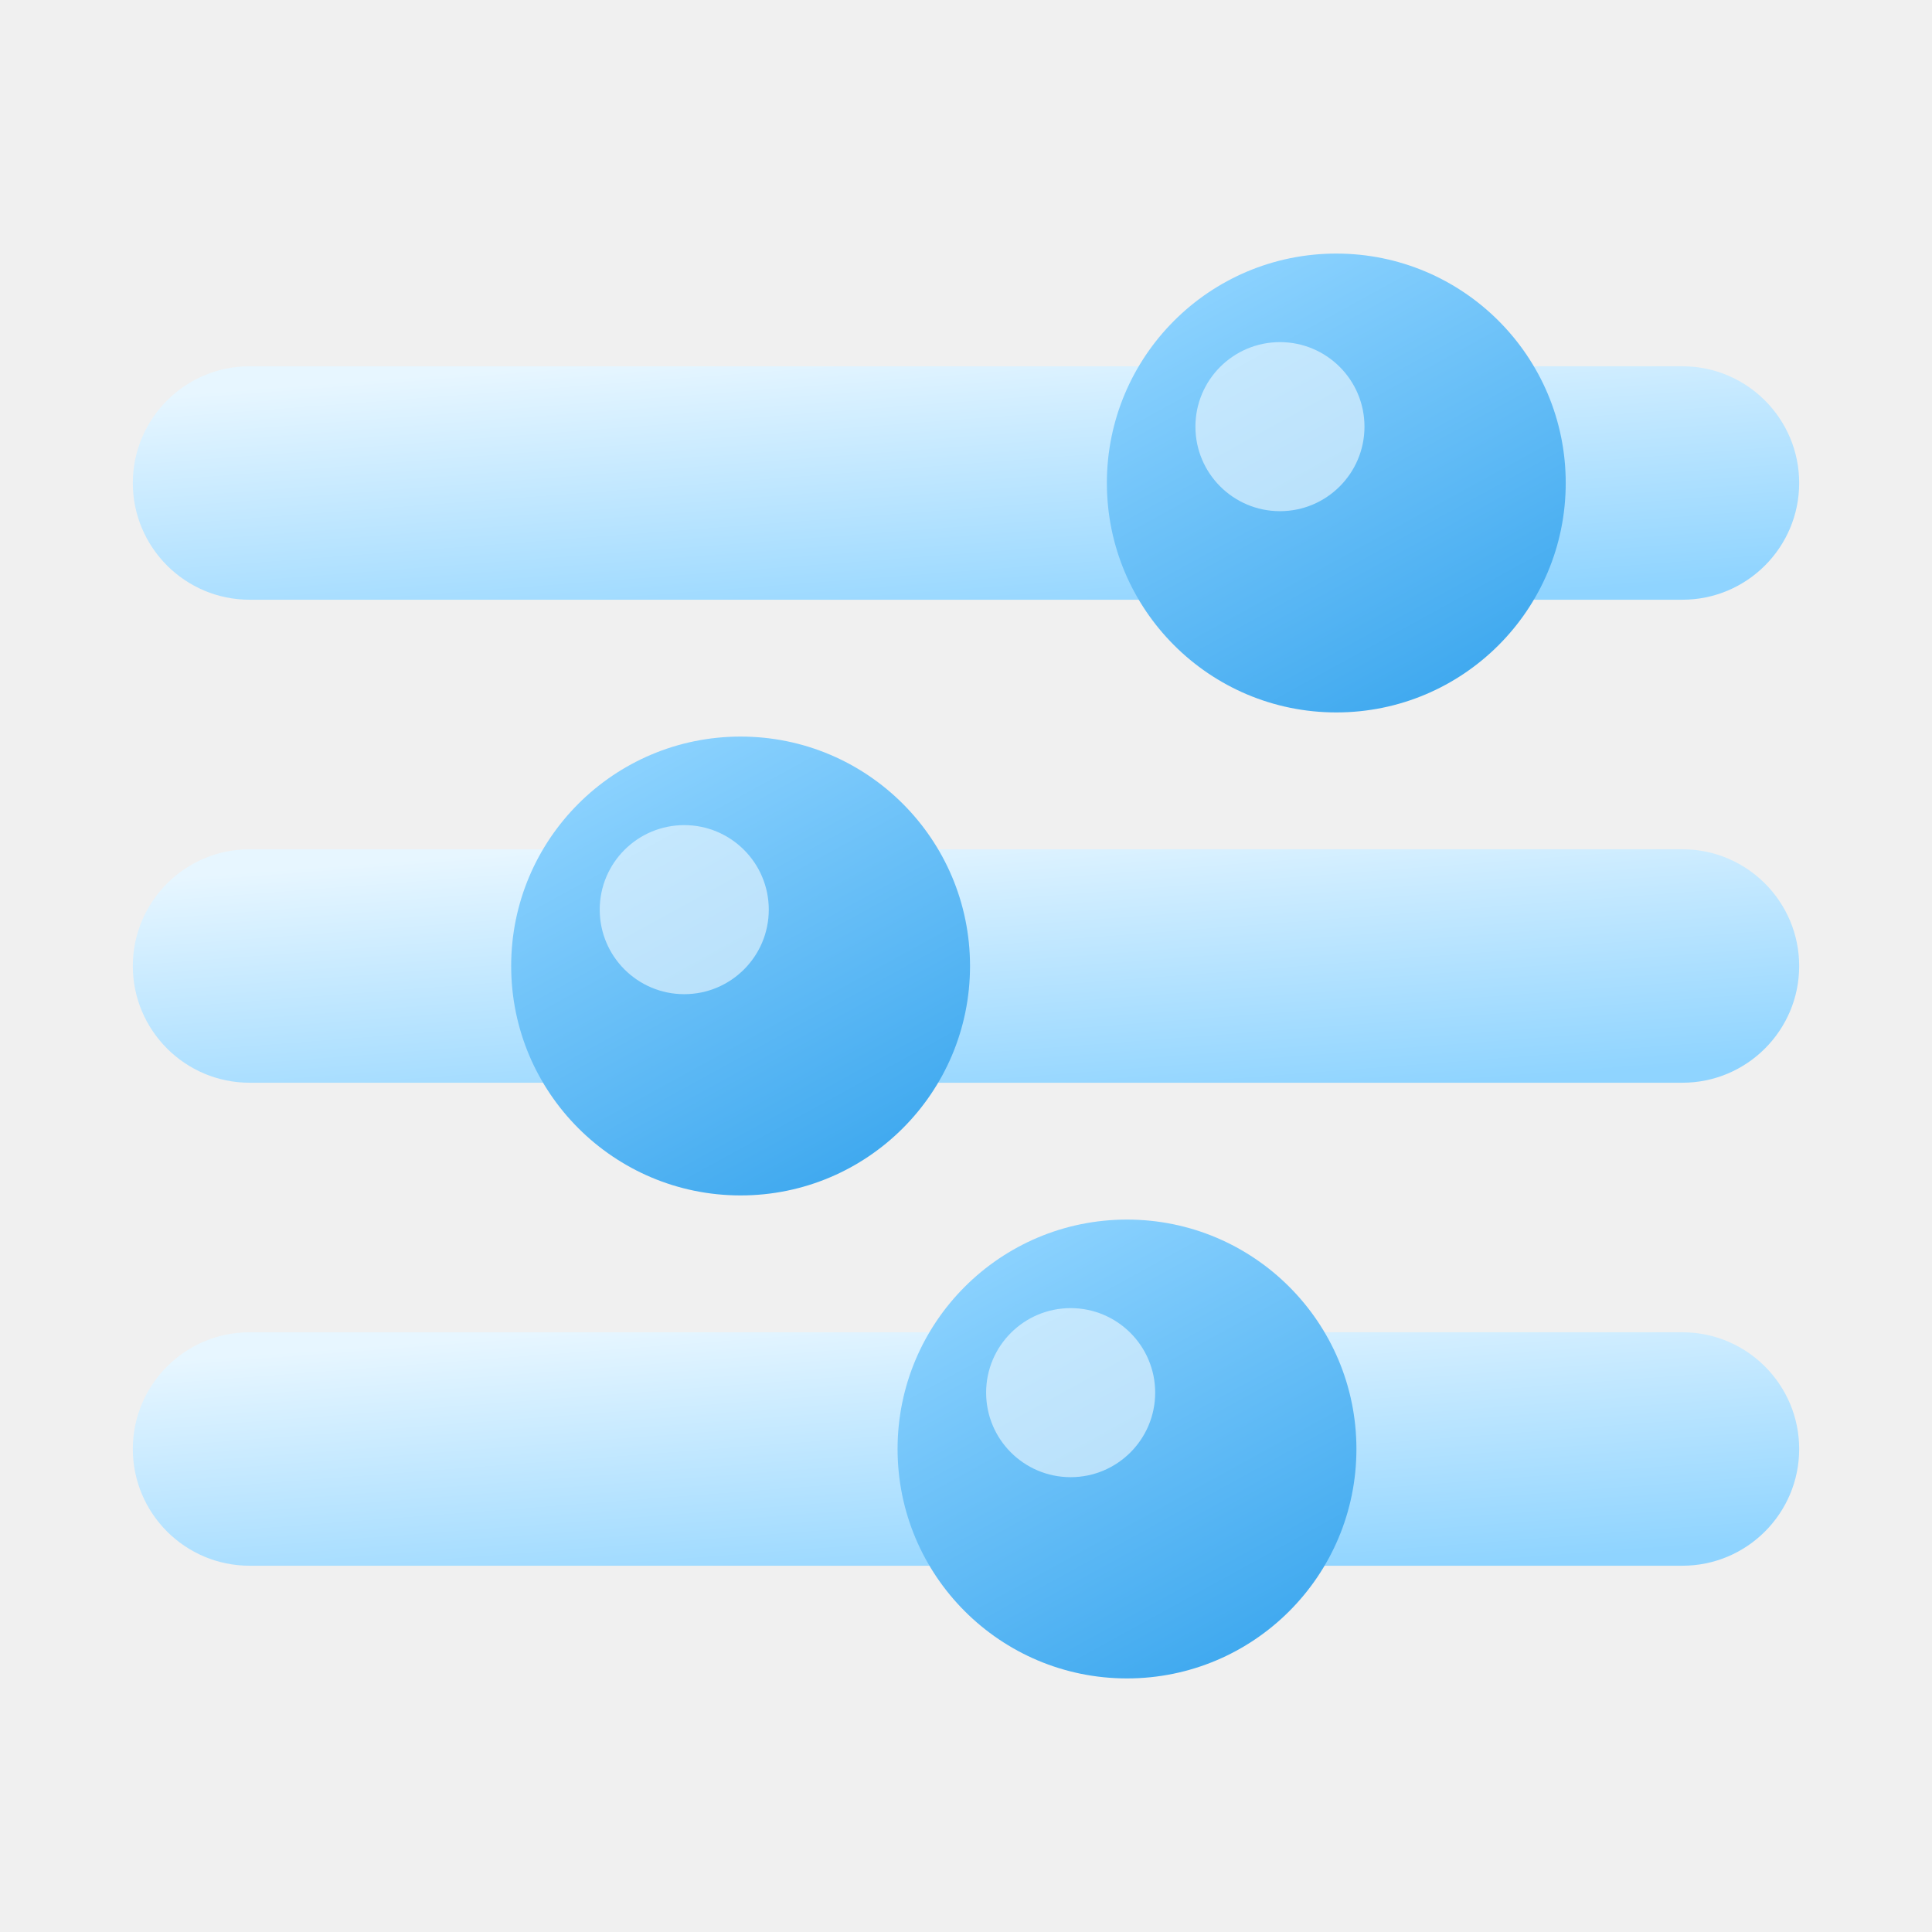
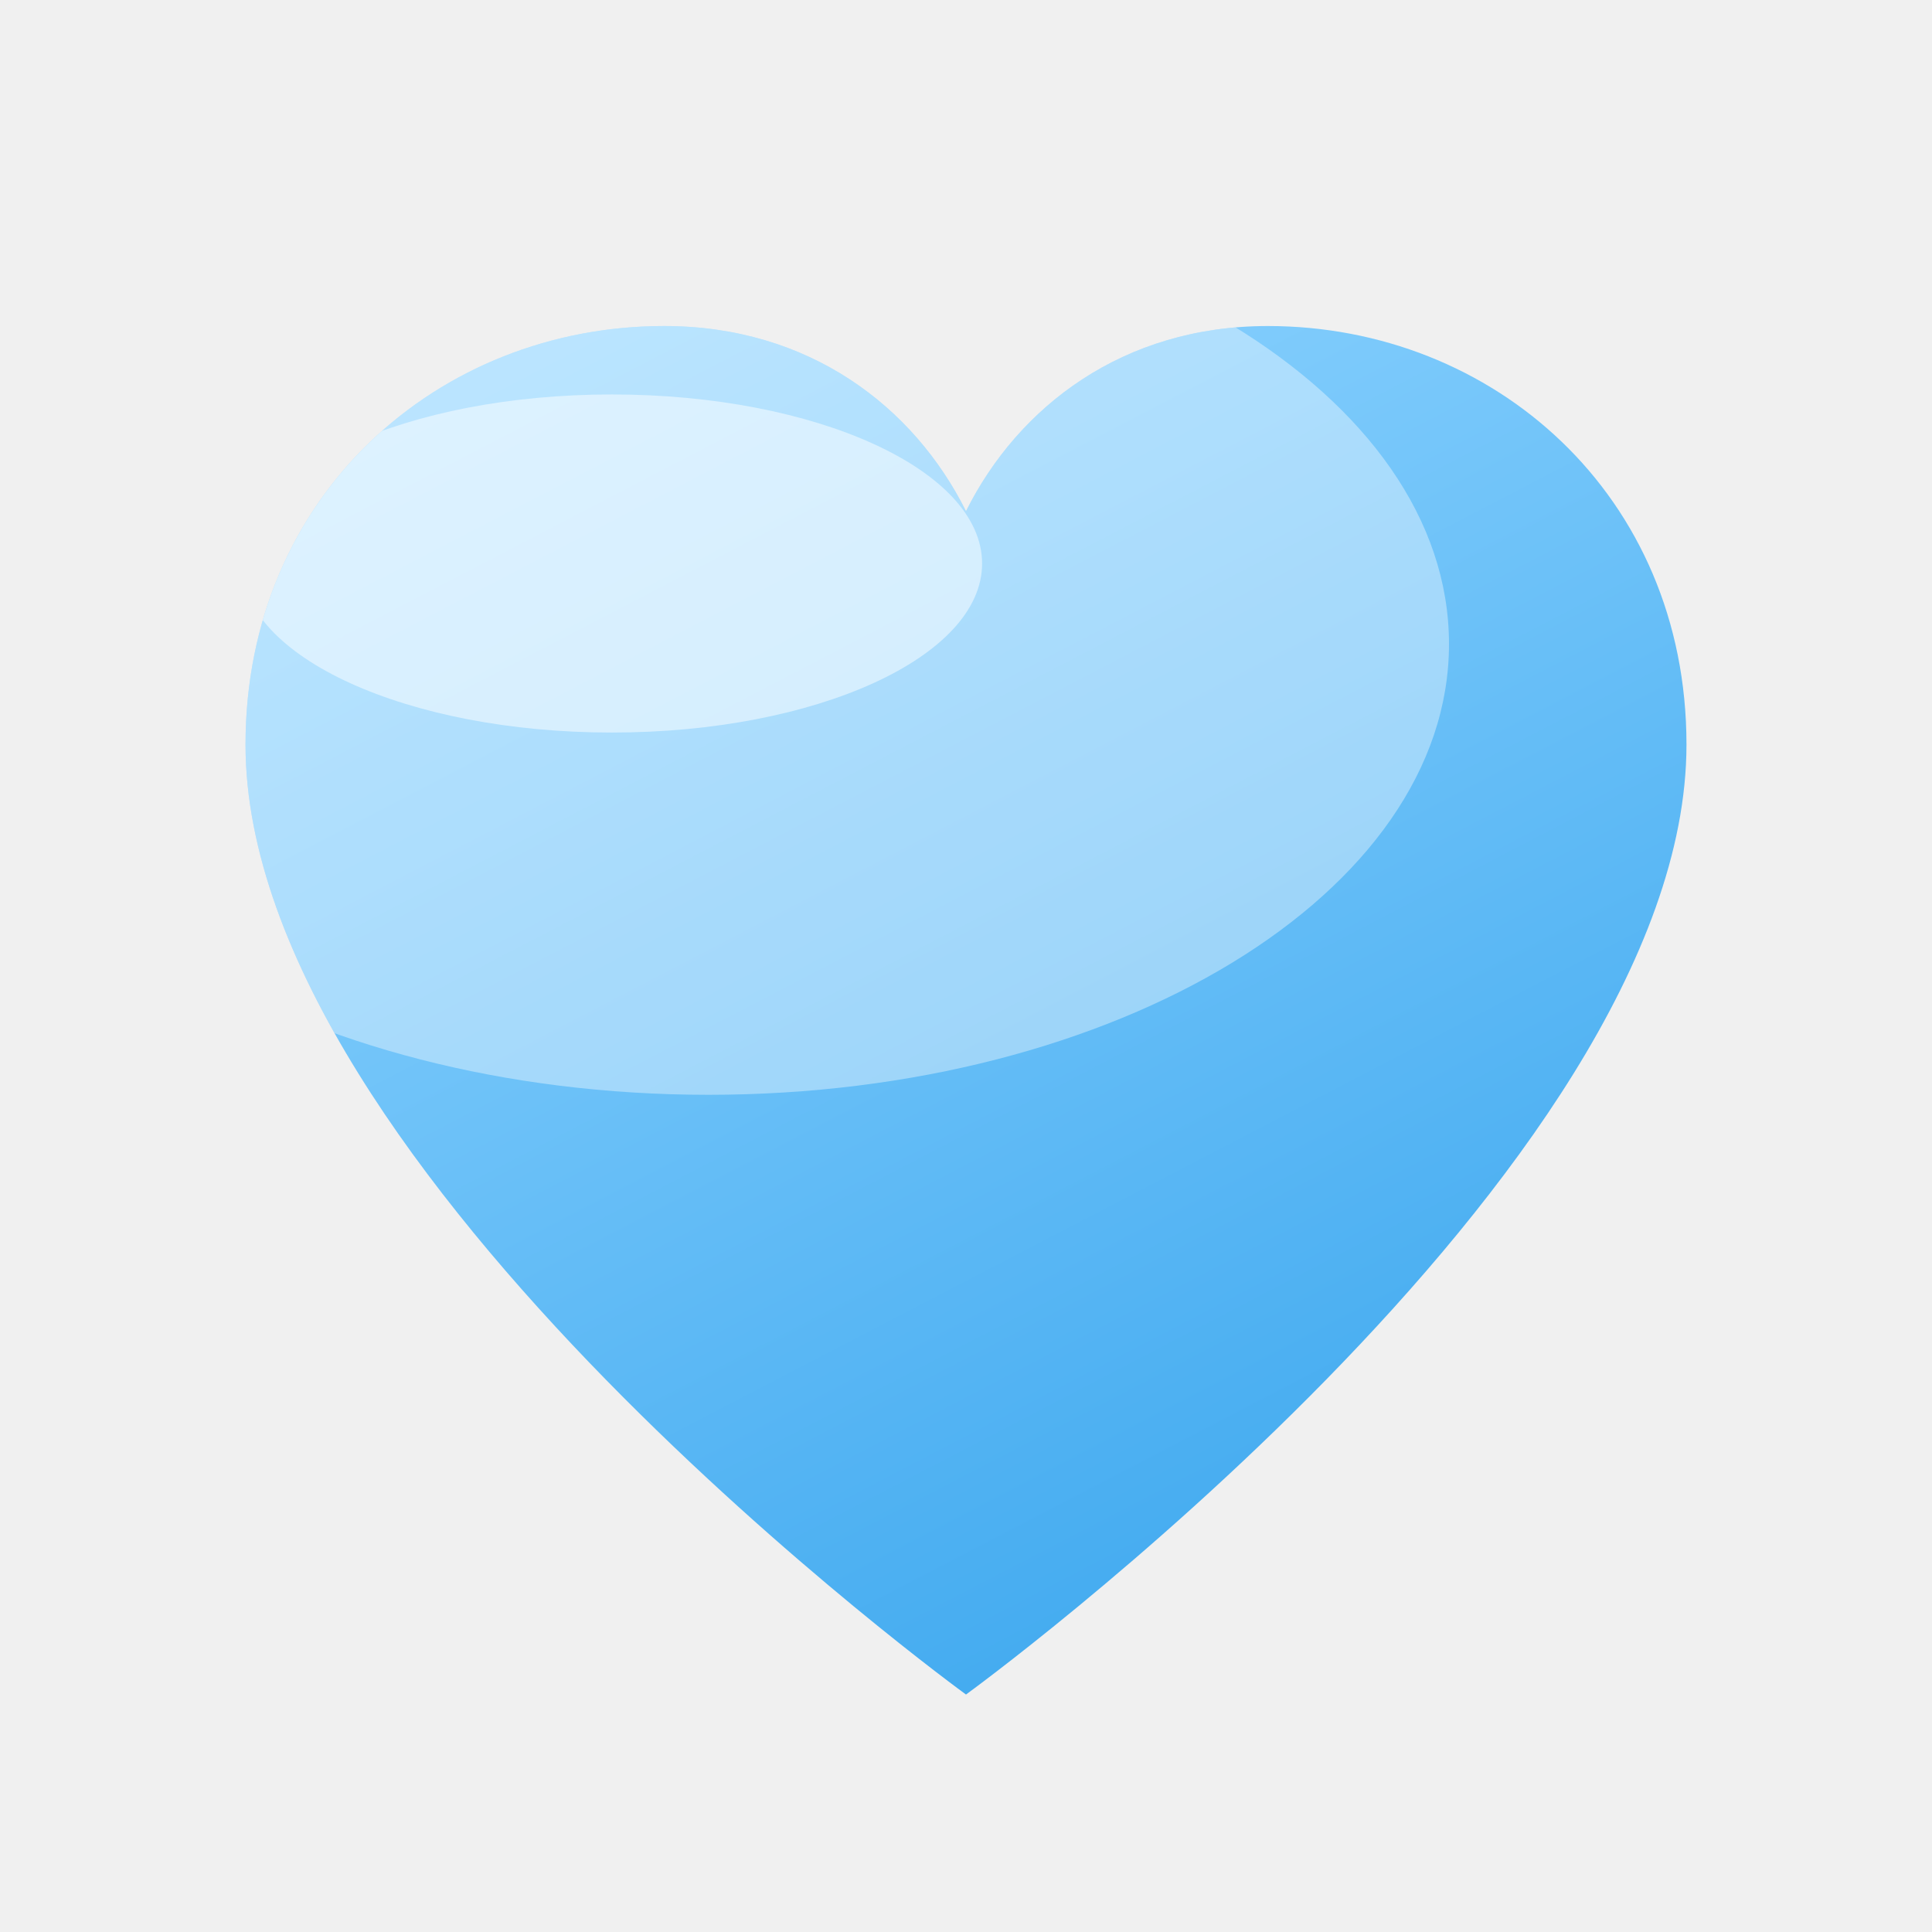
<svg xmlns="http://www.w3.org/2000/svg" viewBox="0 0 24 24" fill="none">
  <defs>
    <linearGradient id="n-fill" x1="0.25" y1="0" x2="0.8" y2="1">
      <stop offset="0%" stop-color="#8FD4FF" />
      <stop offset="100%" stop-color="#3AA6EE" />
    </linearGradient>
    <linearGradient id="n-acc" x1="0.25" y1="0" x2="0.8" y2="1">
      <stop offset="0%" stop-color="#E7F6FF" />
      <stop offset="100%" stop-color="#8FD4FF" />
    </linearGradient>
    <clipPath id="n-clip">
-       <path d="M3.1 4.55 H20.9 C21.7 4.55 22.35 5.2 22.35 6.0 C22.35 6.8 21.7 7.45 20.9 7.45 H3.1 C2.3 7.45 1.65 6.8 1.65 6.0 C1.65 5.2 2.3 4.55 3.1 4.55 Z" />
-       <path d="M3.1 10.55 H20.9 C21.7 10.55 22.35 11.2 22.35 12.0 C22.35 12.8 21.7 13.45 20.9 13.45 H3.1 C2.3 13.45 1.65 12.8 1.65 12.0 C1.65 11.2 2.3 10.55 3.1 10.55 Z" />
-       <path d="M3.1 16.55 H20.9 C21.7 16.55 22.35 17.2 22.35 18.0 C22.35 18.8 21.7 19.45 20.9 19.45 H3.1 C2.3 19.45 1.65 18.8 1.65 18.0 C1.65 17.2 2.3 16.55 3.1 16.55 Z" />
+       <path d="M12 21.05 C12 21.05 3.05 14.55 3.05 9.25 C3.05 6.15 5.45 4.05 8.25 4.05 C10.05 4.05 11.35 5.05 12 6.35 C12.65 5.05 13.95 4.05 15.75 4.05 C18.55 4.05 20.95 6.15 20.95 9.25 C20.95 14.55 12 21.05 12 21.05 Z" />
    </clipPath>
  </defs>
-   <path d="M3.1 4.55 H20.9 C21.7 4.55 22.35 5.2 22.35 6.0 C22.35 6.8 21.7 7.45 20.9 7.45 H3.1 C2.3 7.45 1.65 6.8 1.65 6.0 C1.65 5.2 2.3 4.55 3.1 4.55 Z" fill="url(#n-acc)" />
-   <path d="M3.1 10.55 H20.9 C21.7 10.55 22.35 11.2 22.35 12.0 C22.35 12.8 21.7 13.45 20.9 13.45 H3.1 C2.3 13.45 1.65 12.8 1.65 12.0 C1.65 11.2 2.3 10.55 3.1 10.55 Z" fill="url(#n-acc)" />
-   <path d="M3.1 16.55 H20.9 C21.7 16.55 22.35 17.2 22.35 18.0 C22.35 18.8 21.7 19.45 20.9 19.45 H3.1 C2.3 19.45 1.65 18.8 1.65 18.0 C1.65 17.2 2.3 16.55 3.1 16.55 Z" fill="url(#n-acc)" />
-   <circle cx="16.6" cy="6.0" r="2.85" fill="url(#n-fill)" />
-   <circle cx="15.9" cy="5.3" r="1.05" fill="#ffffff" fill-opacity="0.55" />
-   <circle cx="9.2" cy="12.0" r="2.85" fill="url(#n-fill)" />
-   <circle cx="8.5" cy="11.3" r="1.05" fill="#ffffff" fill-opacity="0.55" />
-   <circle cx="14.0" cy="18.0" r="2.85" fill="url(#n-fill)" />
-   <circle cx="13.3" cy="17.3" r="1.05" fill="#ffffff" fill-opacity="0.55" />
+   <path d="M12 21.05 C12 21.05 3.05 14.55 3.05 9.25 C3.05 6.15 5.45 4.05 8.25 4.05 C10.05 4.05 11.35 5.05 12 6.35 C12.65 5.05 13.95 4.05 15.75 4.05 C18.55 4.05 20.95 6.15 20.95 9.25 C20.95 14.55 12 21.05 12 21.05 Z" fill="url(#n-fill)" />
+   <g clip-path="url(#n-clip)">
+     <ellipse cx="8.8" cy="8" rx="9.2" ry="5.6" fill="#ffffff" fill-opacity="0.38" />
+     <ellipse cx="7.6" cy="7" rx="4.6" ry="2.1" fill="#ffffff" fill-opacity="0.5" />
+   </g>
</svg>
